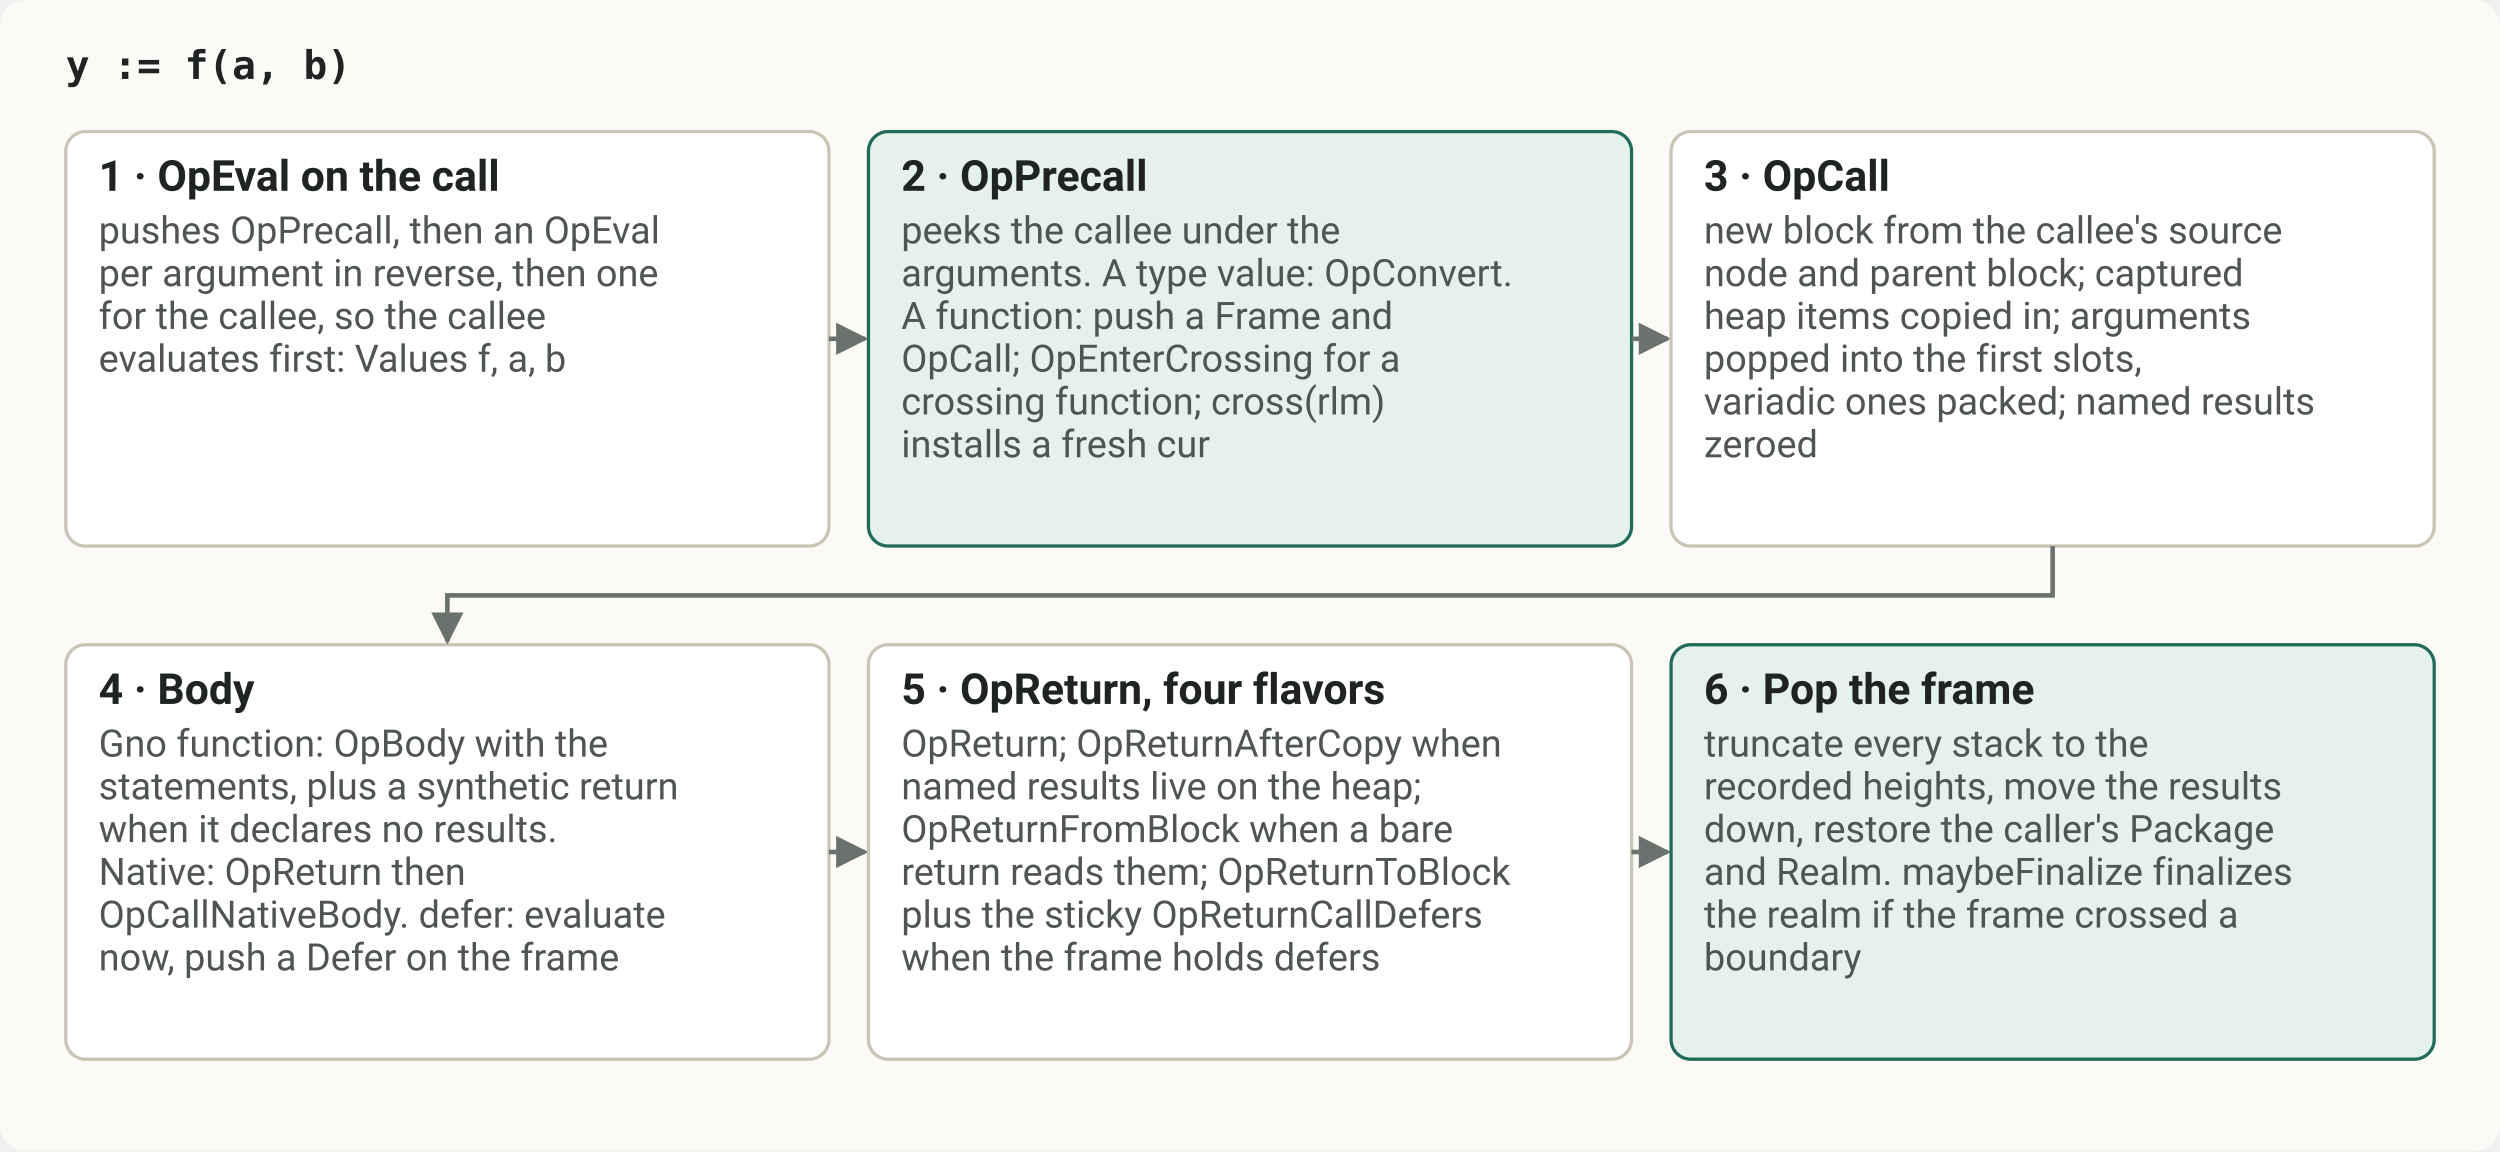
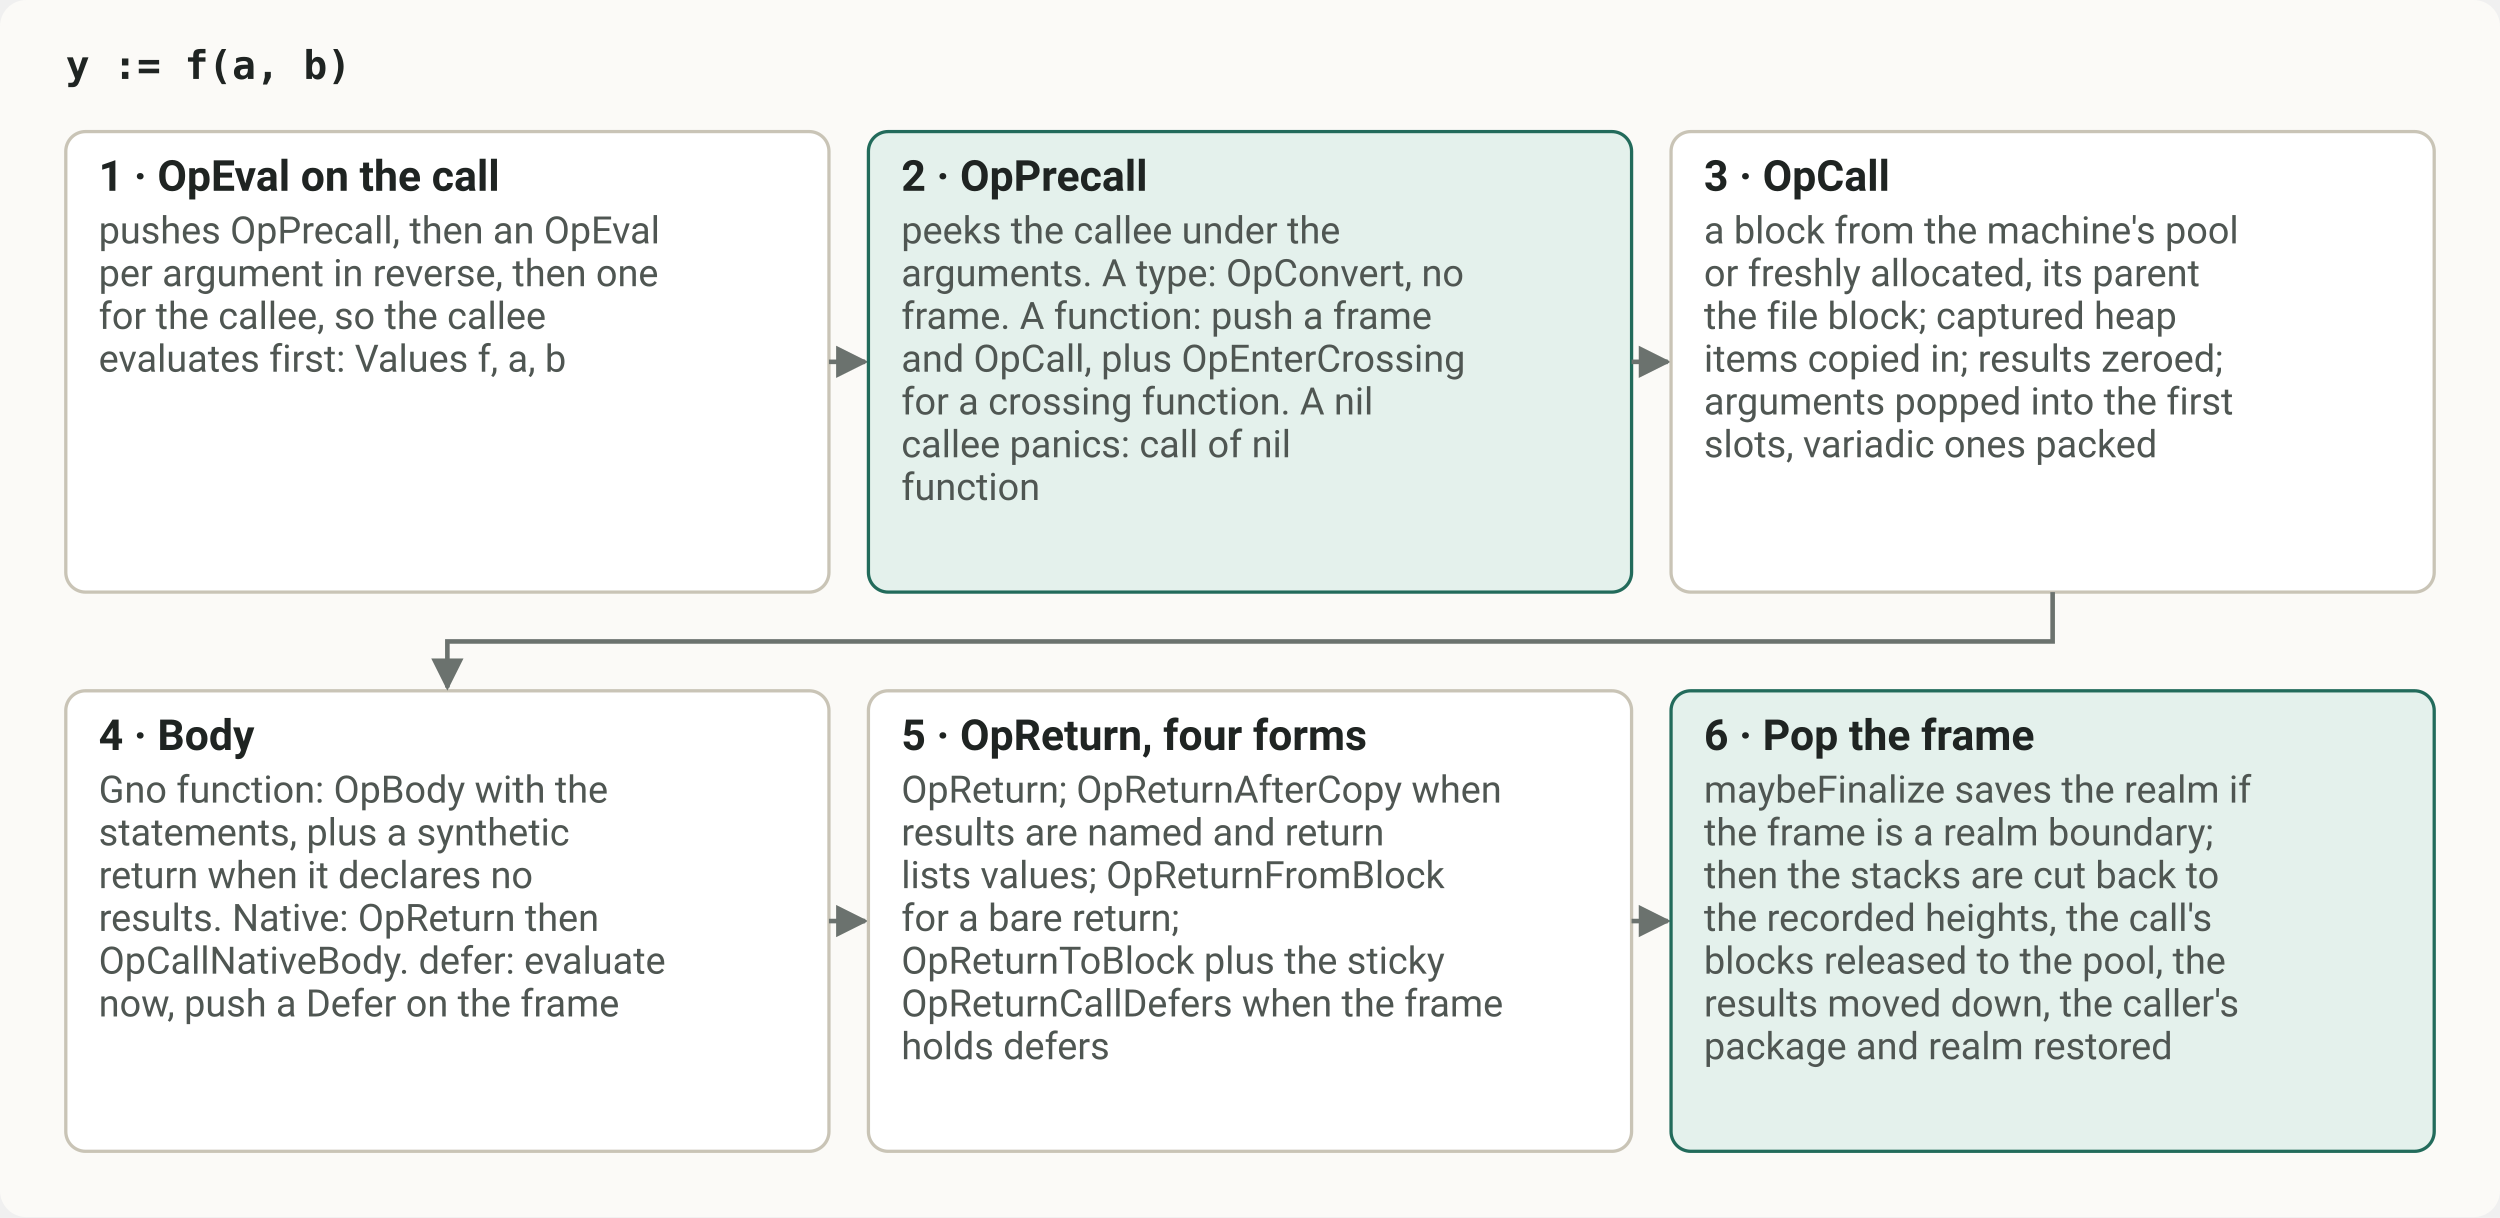
- <svg xmlns="http://www.w3.org/2000/svg" xml:space="preserve" viewBox="0 0 760 350" width="760" height="350" font-family="ui-sans-serif, system-ui, sans-serif">
+ <svg xmlns="http://www.w3.org/2000/svg" xml:space="preserve" viewBox="0 0 760 370" width="760" height="370" font-family="ui-sans-serif, system-ui, sans-serif">
  <style>
.f-bg{fill:#fbfaf7}
.f-box{fill:#fff;stroke:#c9c4b6;stroke-width:1}
.f-box.acc{fill:#e4f1ec;stroke:#226b5b}
.f-box.warn{fill:#fbeaea;stroke:#b3423f}
.f-box.mut{fill:#f1efe9}
.f-box.dash{stroke-dasharray:4 3}
.f-t{font:13px ui-sans-serif,system-ui,-apple-system,"Segoe UI",Roboto,sans-serif;fill:#1f2422;white-space:pre}
.f-t.b{font-weight:700}
.f-t.h{font-size:15px;font-weight:700}
.f-t.s{font-size:11.5px;fill:#4f5652}
.f-t.acc{fill:#226b5b}
.f-t.warn{fill:#b3423f}
.f-m{font:12px ui-monospace,SFMono-Regular,Menlo,Consolas,monospace;fill:#1f2422;white-space:pre}
.f-m.b{font-weight:700}
.f-m.s{font-size:11px;fill:#4f5652}
.f-m.acc{fill:#226b5b}
.f-m.warn{fill:#b3423f}
.f-ar{stroke:#6b726e;stroke-width:1.4;fill:none;marker-end:url(#f-ah)}
.f-ar.acc{stroke:#226b5b;marker-end:url(#f-ah2)}
.f-ar.warn{stroke:#b3423f;marker-end:url(#f-ah3)}
.f-ar.thin{stroke-width:1;stroke:#b9b4a6}
.f-ar.dash{stroke-dasharray:4 3}
.f-ln{stroke:#c9c4b6;stroke-width:1;fill:none}
.f-hot{cursor:pointer}
</style>
  <defs>
    <marker id="f-ah" viewBox="0 0 10 10" refX="9" refY="5" markerWidth="7" markerHeight="7" orient="auto-start-reverse">
      <path d="M0 0L10 5L0 10z" fill="#6b726e" />
    </marker>
    <marker id="f-ah2" viewBox="0 0 10 10" refX="9" refY="5" markerWidth="7" markerHeight="7" orient="auto-start-reverse">
      <path d="M0 0L10 5L0 10z" fill="#226b5b" />
    </marker>
    <marker id="f-ah3" viewBox="0 0 10 10" refX="9" refY="5" markerWidth="7" markerHeight="7" orient="auto-start-reverse">
      <path d="M0 0L10 5L0 10z" fill="#b3423f" />
    </marker>
  </defs>
-   <rect width="760" height="350" class="f-bg" rx="8" />
+   <rect width="760" height="370" class="f-bg" rx="8" />
  <text x="20" y="24" class="f-m b">y := f(a, b)</text>
  <g class="f-hot " id="call-1" data-note="The call expression y := f(a, b). Because pushes go in reverse, the callee is read before any argument." tabindex="0">
-     <rect x="20" y="40" width="232" height="126" rx="6" class="f-box " />
+     <rect x="20" y="40" width="232" height="140" rx="6" class="f-box " />
    <text x="30" y="58" class="f-t b">1 · OpEval on the call</text>
    <text x="30" y="74" class="f-t s">pushes OpPrecall, then an OpEval</text>
    <text x="30" y="87" class="f-t s">per argument in reverse, then one</text>
    <text x="30" y="100" class="f-t s">for the callee, so the callee</text>
    <text x="30" y="113" class="f-t s">evaluates first: Values f, a, b</text>
  </g>
-   <path d="M252 103L263 103" class="f-ar " />
-   <g class="f-hot " id="call-2" data-note="PushFrameCall also decides the storage realm for the call, the borrow rules." tabindex="0">
-     <rect x="264" y="40" width="232" height="126" rx="6" class="f-box acc" />
+   <path d="M252 110L263 110" class="f-ar " />
+   <g class="f-hot " id="call-2" data-note="PushFrameCall also decides the storage realm for the call, the borrow rules. A call written f(cross(cur), ...) gets a fresh cur from installCrossingCur." tabindex="0">
+     <rect x="264" y="40" width="232" height="140" rx="6" class="f-box acc" />
    <text x="274" y="58" class="f-t b">2 · OpPrecall</text>
    <text x="274" y="74" class="f-t s">peeks the callee under the</text>
-     <text x="274" y="87" class="f-t s">arguments. A type value: OpConvert.</text>
-     <text x="274" y="100" class="f-t s">A function: push a Frame and</text>
-     <text x="274" y="113" class="f-t s">OpCall; OpEnterCrossing for a</text>
-     <text x="274" y="126" class="f-t s">crossing function; cross(rlm)</text>
-     <text x="274" y="139" class="f-t s">installs a fresh cur</text>
+     <text x="274" y="87" class="f-t s">arguments. A type: OpConvert, no</text>
+     <text x="274" y="100" class="f-t s">frame. A function: push a frame</text>
+     <text x="274" y="113" class="f-t s">and OpCall, plus OpEnterCrossing</text>
+     <text x="274" y="126" class="f-t s">for a crossing function. A nil</text>
+     <text x="274" y="139" class="f-t s">callee panics: call of nil</text>
+     <text x="274" y="152" class="f-t s">function</text>
  </g>
-   <path d="M496 103L507 103" class="f-ar " />
-   <g class="f-hot " id="call-3" data-note="The block's slots follow the dump above: parameters, then results, then locals." tabindex="0">
-     <rect x="508" y="40" width="232" height="126" rx="6" class="f-box " />
+   <path d="M496 110L507 110" class="f-ar " />
+   <g class="f-hot " id="call-3" data-note="The block's slots hold the parameters, then the results, then the locals. The parent is the file block for a top-level function; a closure has none." tabindex="0">
+     <rect x="508" y="40" width="232" height="140" rx="6" class="f-box " />
    <text x="518" y="58" class="f-t b">3 · OpCall</text>
-     <text x="518" y="74" class="f-t s">new block from the callee's source</text>
-     <text x="518" y="87" class="f-t s">node and parent block; captured</text>
-     <text x="518" y="100" class="f-t s">heap items copied in; arguments</text>
-     <text x="518" y="113" class="f-t s">popped into the first slots,</text>
-     <text x="518" y="126" class="f-t s">variadic ones packed; named results</text>
-     <text x="518" y="139" class="f-t s">zeroed</text>
+     <text x="518" y="74" class="f-t s">a block from the machine's pool</text>
+     <text x="518" y="87" class="f-t s">or freshly allocated, its parent</text>
+     <text x="518" y="100" class="f-t s">the file block; captured heap</text>
+     <text x="518" y="113" class="f-t s">items copied in; results zeroed;</text>
+     <text x="518" y="126" class="f-t s">arguments popped into the first</text>
+     <text x="518" y="139" class="f-t s">slots, variadic ones packed</text>
  </g>
-   <g class="f-hot " id="call-4" data-note="A native function is a FuncValue with a Go body attached by the store's NativeResolver." tabindex="0">
-     <rect x="20" y="196" width="232" height="126" rx="6" class="f-box " />
-     <text x="30" y="214" class="f-t b">4 · Body</text>
-     <text x="30" y="230" class="f-t s">Gno function: OpBody with the</text>
-     <text x="30" y="243" class="f-t s">statements, plus a synthetic return</text>
-     <text x="30" y="256" class="f-t s">when it declares no results.</text>
-     <text x="30" y="269" class="f-t s">Native: OpReturn then</text>
-     <text x="30" y="282" class="f-t s">OpCallNativeBody. defer: evaluate</text>
-     <text x="30" y="295" class="f-t s">now, push a Defer on the frame</text>
+   <g class="f-hot " id="call-4" data-note="A native function is a FuncValue with a Go body, attached by DefineNative for builtins, looked up in the store for the standard library." tabindex="0">
+     <rect x="20" y="210" width="232" height="140" rx="6" class="f-box " />
+     <text x="30" y="228" class="f-t b">4 · Body</text>
+     <text x="30" y="244" class="f-t s">Gno function: OpBody with the</text>
+     <text x="30" y="257" class="f-t s">statements, plus a synthetic</text>
+     <text x="30" y="270" class="f-t s">return when it declares no</text>
+     <text x="30" y="283" class="f-t s">results. Native: OpReturn then</text>
+     <text x="30" y="296" class="f-t s">OpCallNativeBody. defer: evaluate</text>
+     <text x="30" y="309" class="f-t s">now, push a Defer on the frame</text>
  </g>
-   <path d="M252 259L263 259" class="f-ar " />
-   <g class="f-hot " id="call-5" data-note="The preprocessor and the frame choose the flavor." tabindex="0">
-     <rect x="264" y="196" width="232" height="126" rx="6" class="f-box " />
-     <text x="274" y="214" class="f-t b">5 · OpReturn, four flavors</text>
-     <text x="274" y="230" class="f-t s">OpReturn; OpReturnAfterCopy when</text>
-     <text x="274" y="243" class="f-t s">named results live on the heap;</text>
-     <text x="274" y="256" class="f-t s">OpReturnFromBlock when a bare</text>
-     <text x="274" y="269" class="f-t s">return reads them; OpReturnToBlock</text>
-     <text x="274" y="282" class="f-t s">plus the sticky OpReturnCallDefers</text>
-     <text x="274" y="295" class="f-t s">when the frame holds defers</text>
+   <path d="M252 280L263 280" class="f-ar " />
+   <g class="f-hot " id="call-5" data-note="The return statement and the frame choose the form." tabindex="0">
+     <rect x="264" y="210" width="232" height="140" rx="6" class="f-box " />
+     <text x="274" y="228" class="f-t b">5 · OpReturn, four forms</text>
+     <text x="274" y="244" class="f-t s">OpReturn; OpReturnAfterCopy when</text>
+     <text x="274" y="257" class="f-t s">results are named and return</text>
+     <text x="274" y="270" class="f-t s">lists values; OpReturnFromBlock</text>
+     <text x="274" y="283" class="f-t s">for a bare return;</text>
+     <text x="274" y="296" class="f-t s">OpReturnToBlock plus the sticky</text>
+     <text x="274" y="309" class="f-t s">OpReturnCallDefers when the frame</text>
+     <text x="274" y="322" class="f-t s">holds defers</text>
  </g>
-   <path d="M496 259L507 259" class="f-ar " />
+   <path d="M496 280L507 280" class="f-ar " />
  <g class="f-hot " id="call-6" data-note="This is where a realm call ends and its objects are saved." tabindex="0">
-     <rect x="508" y="196" width="232" height="126" rx="6" class="f-box acc" />
-     <text x="518" y="214" class="f-t b">6 · Pop the frame</text>
-     <text x="518" y="230" class="f-t s">truncate every stack to the</text>
-     <text x="518" y="243" class="f-t s">recorded heights, move the results</text>
-     <text x="518" y="256" class="f-t s">down, restore the caller's Package</text>
-     <text x="518" y="269" class="f-t s">and Realm. maybeFinalize finalizes</text>
-     <text x="518" y="282" class="f-t s">the realm if the frame crossed a</text>
-     <text x="518" y="295" class="f-t s">boundary</text>
+     <rect x="508" y="210" width="232" height="140" rx="6" class="f-box acc" />
+     <text x="518" y="228" class="f-t b">6 · Pop the frame</text>
+     <text x="518" y="244" class="f-t s">maybeFinalize saves the realm if</text>
+     <text x="518" y="257" class="f-t s">the frame is a realm boundary;</text>
+     <text x="518" y="270" class="f-t s">then the stacks are cut back to</text>
+     <text x="518" y="283" class="f-t s">the recorded heights, the call's</text>
+     <text x="518" y="296" class="f-t s">blocks released to the pool, the</text>
+     <text x="518" y="309" class="f-t s">results moved down, the caller's</text>
+     <text x="518" y="322" class="f-t s">package and realm restored</text>
  </g>
-   <path d="M624 166 L624 181 L136 181 L136 195" class="f-ar " />
+   <path d="M624 180 L624 195 L136 195 L136 209" class="f-ar " />
</svg>
